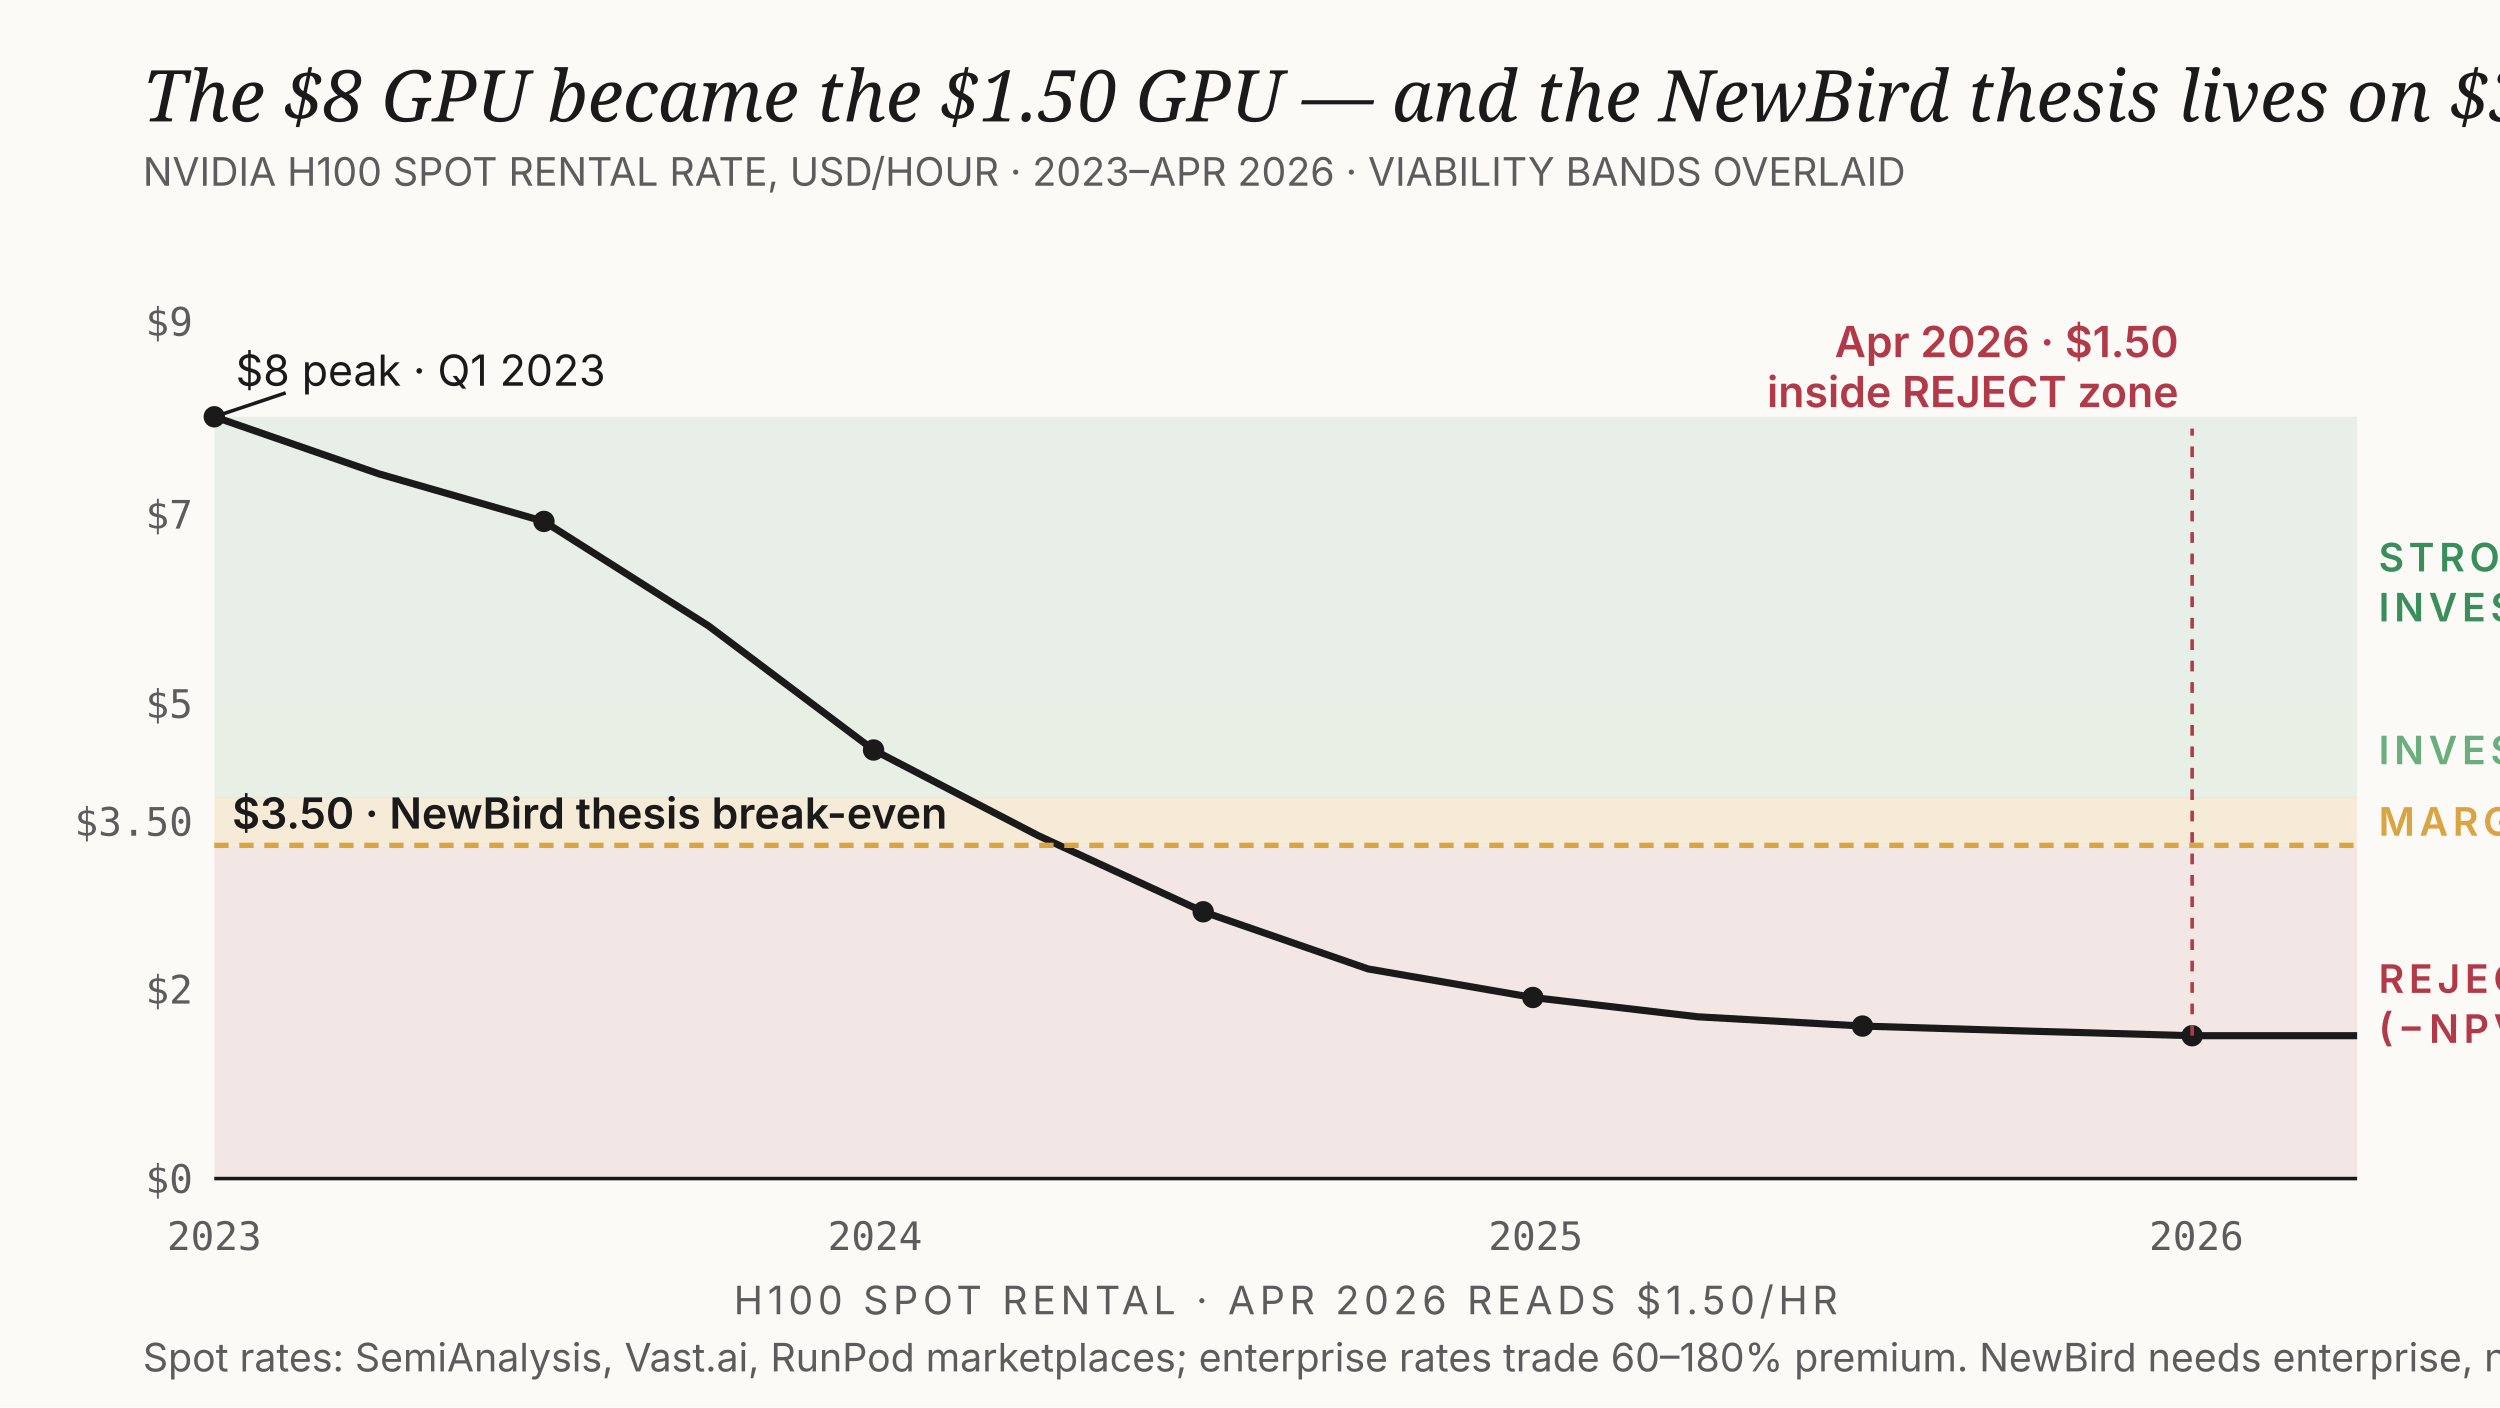
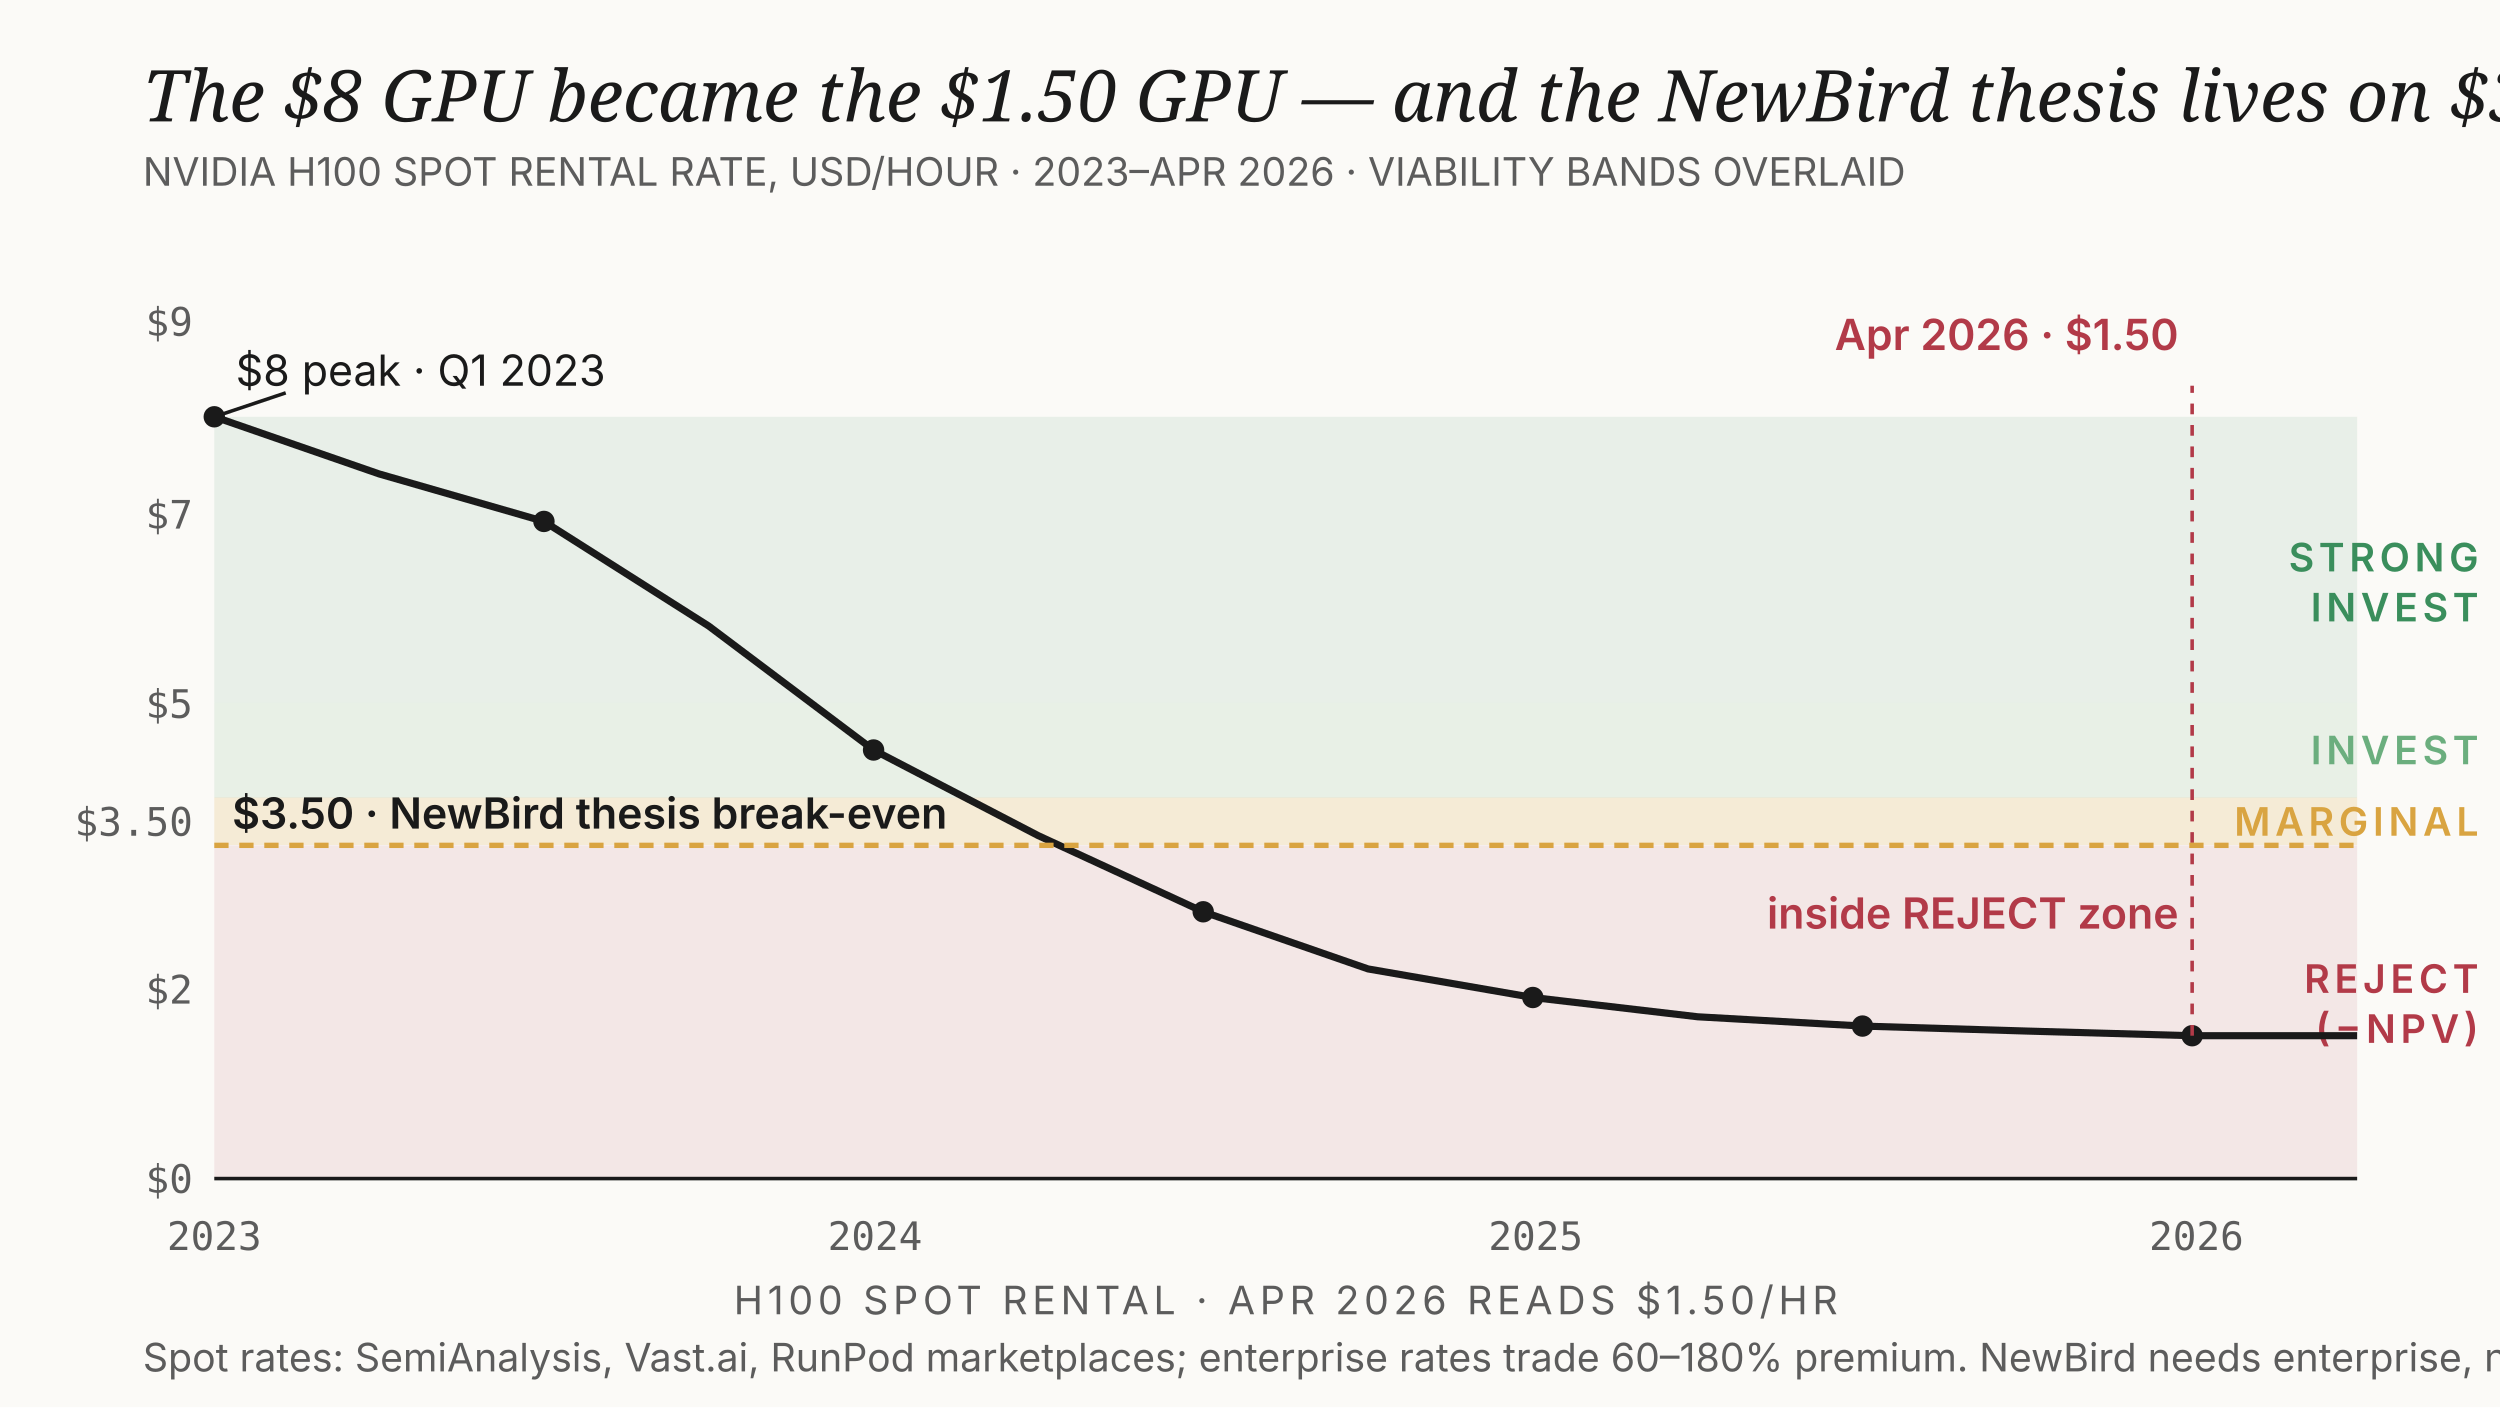
<svg xmlns="http://www.w3.org/2000/svg" viewBox="0 0 700 394" width="700" height="394" role="img" aria-labelledby="t05 d05">
  <style>
    .title{font-family:'Source Serif 4',Georgia,serif;font-style:italic;font-size:20px;fill:#1A1A1A}
    .subtitle{font-family:Inter,system-ui,sans-serif;font-size:11px;fill:#5C5C5C}
    .axis-tick{font-family:'JetBrains Mono',ui-monospace,monospace;font-size:11px;fill:#5C5C5C}
    .axis-title{font-family:Inter,system-ui,sans-serif;font-size:11px;fill:#5C5C5C;letter-spacing:0.12em}
    .line-spot{fill:none;stroke:#1A1A1A;stroke-width:2}
    .dot-spot{fill:#1A1A1A}
    .band-label{font-family:Inter,system-ui,sans-serif;font-size:11px;font-weight:600;letter-spacing:0.12em}
    .anno-text{font-family:Inter,system-ui,sans-serif;font-size:12px;fill:#1A1A1A}
    .anno-text-warn{font-family:Inter,system-ui,sans-serif;font-size:12px;fill:#B23A48;font-weight:600}
  </style>
  <rect width="700" height="394" fill="#FBFAF7" />
  <text class="title" x="40" y="34">The $8 GPU became the $1.50 GPU — and the NewBird thesis lives on $3.50</text>
  <text class="subtitle" x="40" y="52">NVIDIA H100 SPOT RENTAL RATE, USD/HOUR · 2023–APR 2026 · VIABILITY BANDS OVERLAID</text>
  <rect x="60" y="116.7" width="600" height="80" fill="#3A8E5C" opacity="0.10" />
  <rect x="60" y="196.7" width="600" height="26.7" fill="#6BAE7E" opacity="0.14" />
  <rect x="60" y="223.3" width="600" height="13.3" fill="#D9A441" opacity="0.18" />
  <rect x="60" y="236.7" width="600" height="93.3" fill="#B23A48" opacity="0.10" />
-   <text class="band-label" x="666" y="160" fill="#3A8E5C">STRONG</text>
-   <text class="band-label" x="666" y="174" fill="#3A8E5C">INVEST</text>
-   <text class="band-label" x="666" y="214" fill="#6BAE7E">INVEST</text>
-   <text class="band-label" x="666" y="234" fill="#D9A441">MARGINAL</text>
-   <text class="band-label" x="666" y="278" fill="#B23A48">REJECT</text>
-   <text class="band-label" x="666" y="292" fill="#B23A48">(−NPV)</text>
+   <text class="band-label" x="694" y="160" text-anchor="end" fill="#3A8E5C">STRONG</text>
+   <text class="band-label" x="694" y="174" text-anchor="end" fill="#3A8E5C">INVEST</text>
+   <text class="band-label" x="694" y="214" text-anchor="end" fill="#6BAE7E">INVEST</text>
+   <text class="band-label" x="694" y="234" text-anchor="end" fill="#D9A441">MARGINAL</text>
+   <text class="band-label" x="694" y="278" text-anchor="end" fill="#B23A48">REJECT</text>
+   <text class="band-label" x="694" y="292" text-anchor="end" fill="#B23A48">(−NPV)</text>
  <text class="axis-tick" x="54" y="94" text-anchor="end">$9</text>
  <text class="axis-tick" x="54" y="148" text-anchor="end">$7</text>
  <text class="axis-tick" x="54" y="201" text-anchor="end">$5</text>
  <text class="axis-tick" x="54" y="234" text-anchor="end">$3.50</text>
  <text class="axis-tick" x="54" y="281" text-anchor="end">$2</text>
  <text class="axis-tick" x="54" y="334" text-anchor="end">$0</text>
  <line x1="60" y1="330" x2="660" y2="330" stroke="#1A1A1A" />
  <text class="axis-tick" x="60" y="350" text-anchor="middle">2023</text>
  <text class="axis-tick" x="245" y="350" text-anchor="middle">2024</text>
  <text class="axis-tick" x="430" y="350" text-anchor="middle">2025</text>
  <text class="axis-tick" x="615" y="350" text-anchor="middle">2026</text>
  <text class="axis-title" x="360" y="368" text-anchor="middle">H100 SPOT RENTAL · APR 2026 READS $1.50/HR</text>
  <path class="line-spot" d="M60,116.7 L106.15,132.7 L152.3,146.0 L198.45,175.3 L244.6,210.0 L290.75,234.0 L336.9,255.3 L383.05,271.3 L429.2,279.3 L475.35,284.7 L521.5,287.3 L567.65,288.7 L613.8,290.0 L660,290.0" />
  <g fill="#1A1A1A">
    <circle cx="60" cy="116.7" r="3" />
    <circle cx="152.3" cy="146.0" r="3" />
    <circle cx="244.6" cy="210.0" r="3" />
    <circle cx="336.9" cy="255.3" r="3" />
    <circle cx="429.2" cy="279.3" r="3" />
    <circle cx="521.5" cy="287.3" r="3" />
    <circle cx="613.8" cy="290.0" r="3" />
  </g>
  <text class="anno-text" x="66" y="108">$8 peak · Q1 2023</text>
  <line x1="60" y1="116.7" x2="80" y2="110" stroke="#1A1A1A" stroke-width="1" />
-   <line x1="613.8" y1="290" x2="613.8" y2="120" stroke="#B23A48" stroke-dasharray="3 3" />
-   <text class="anno-text-warn" x="610" y="100" text-anchor="end">Apr 2026 · $1.50</text>
-   <text class="anno-text-warn" x="610" y="114" text-anchor="end">inside REJECT zone</text>
+   <line x1="613.8" y1="290" x2="613.8" y2="108" stroke="#B23A48" stroke-dasharray="3 3" />
+   <text class="anno-text-warn" x="610" y="98" text-anchor="end">Apr 2026 · $1.50</text>
+   <text class="anno-text-warn" x="610" y="260" text-anchor="end">inside REJECT zone</text>
  <line x1="60" y1="236.7" x2="660" y2="236.7" stroke="#D9A441" stroke-dasharray="4 3" stroke-width="1.5" />
  <text class="anno-text" x="65" y="232" fill="#D9A441" font-weight="600">$3.50 · NewBird thesis break-even</text>
  <text x="40" y="384" class="subtitle">
    Spot rates: SemiAnalysis, Vast.ai, RunPod marketplaces; enterprise rates trade 60–180% premium. NewBird needs enterprise, not spot.
  </text>
</svg>
